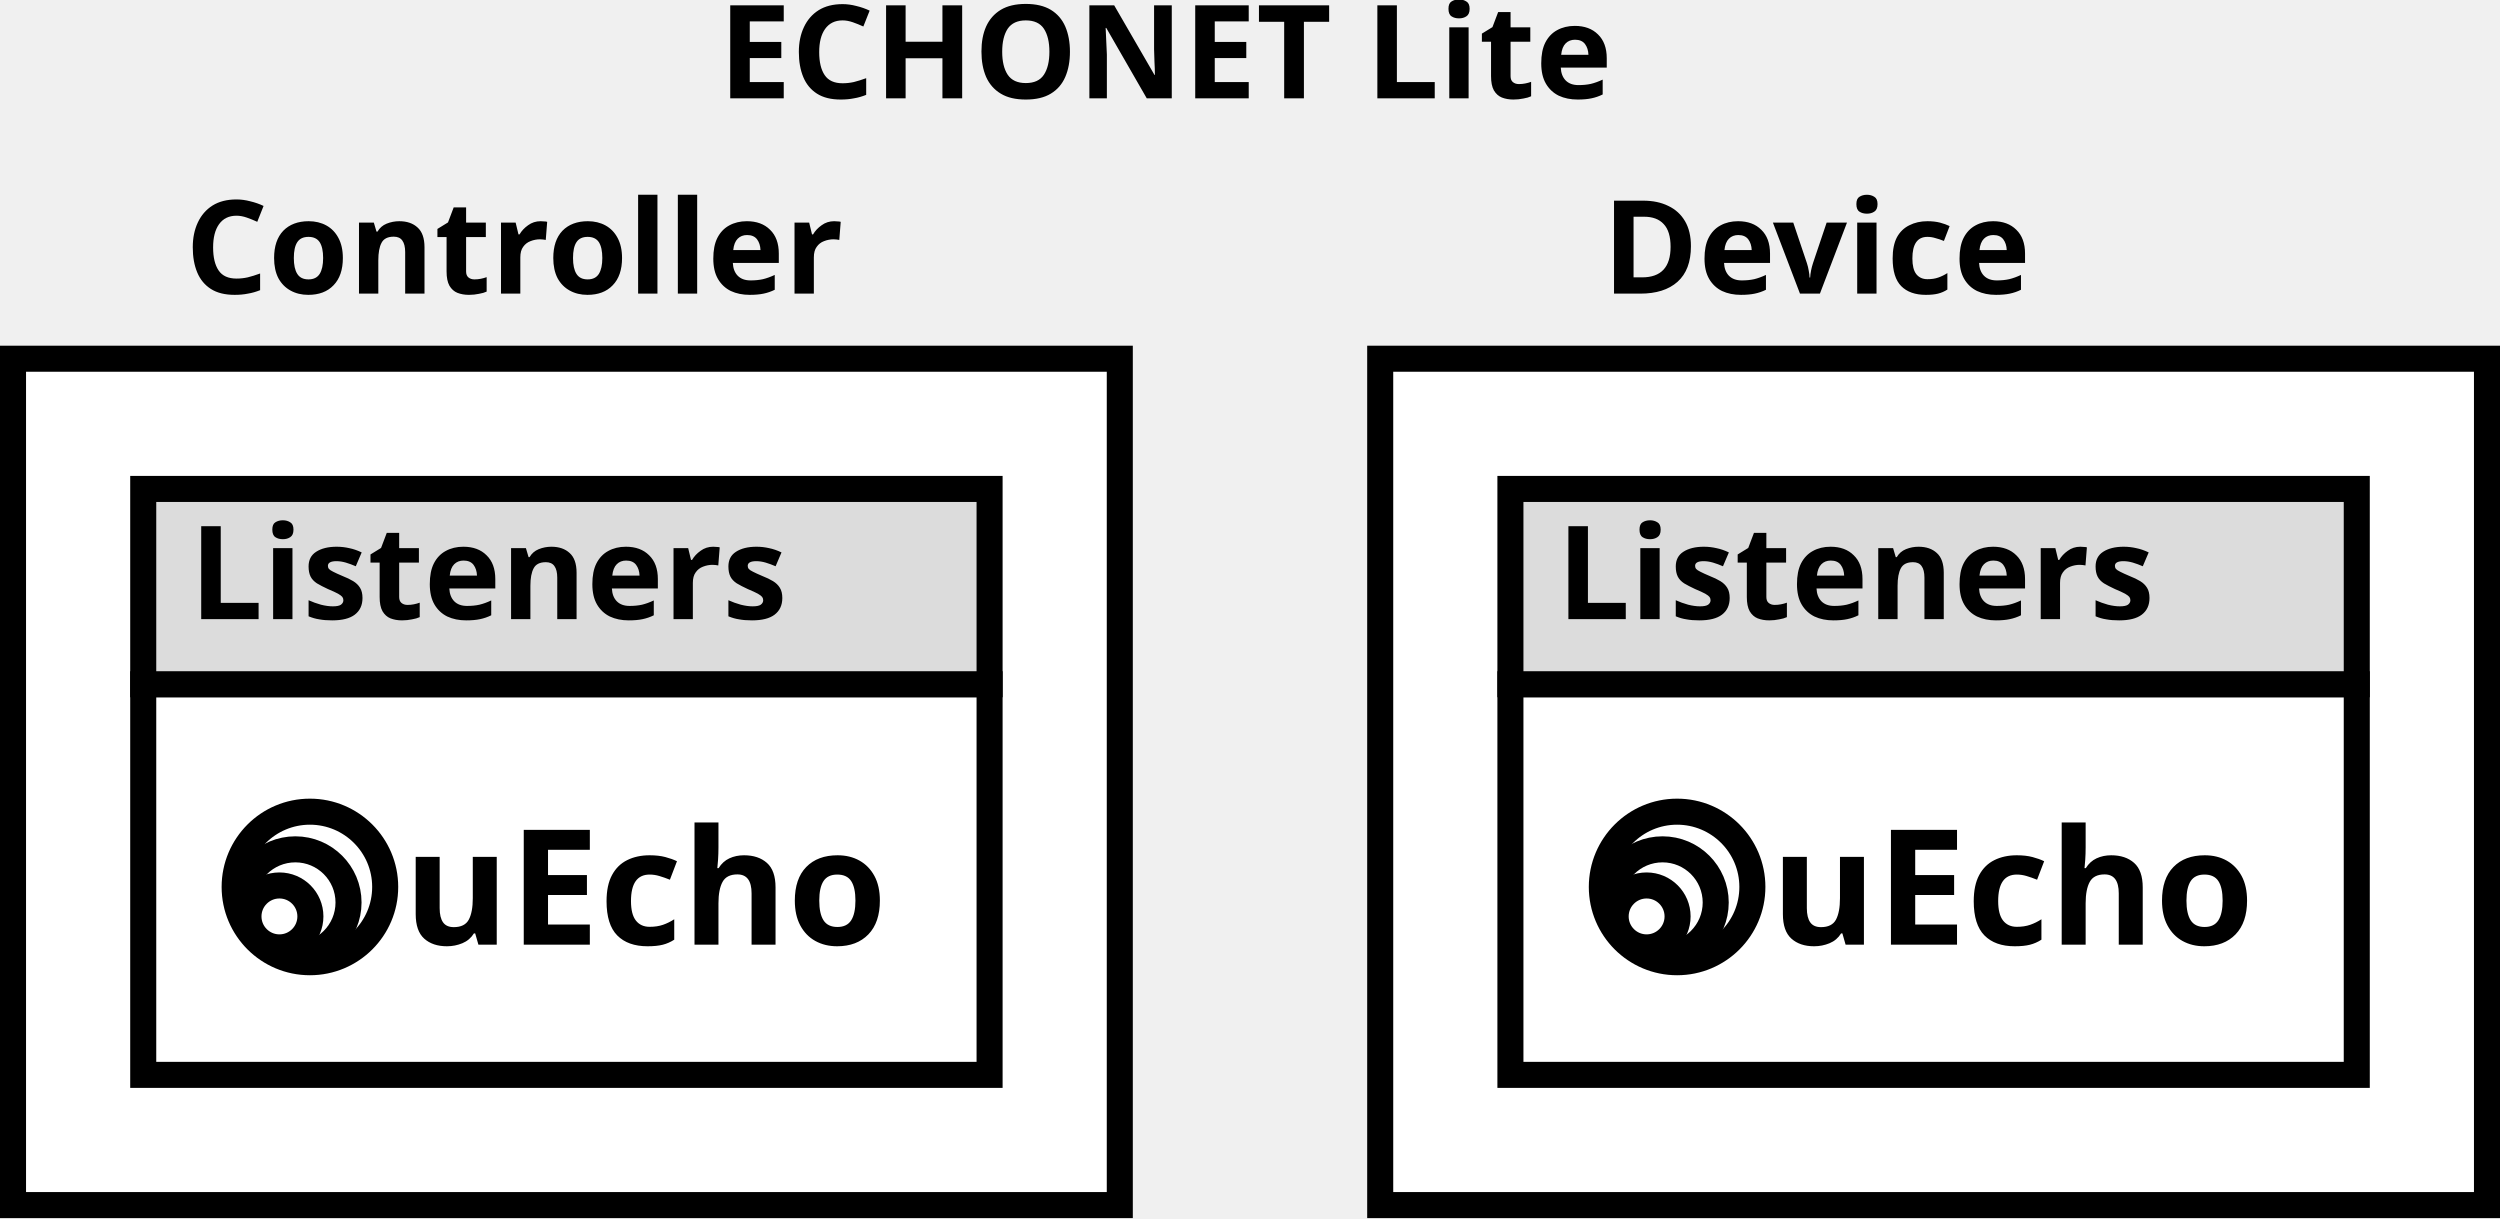
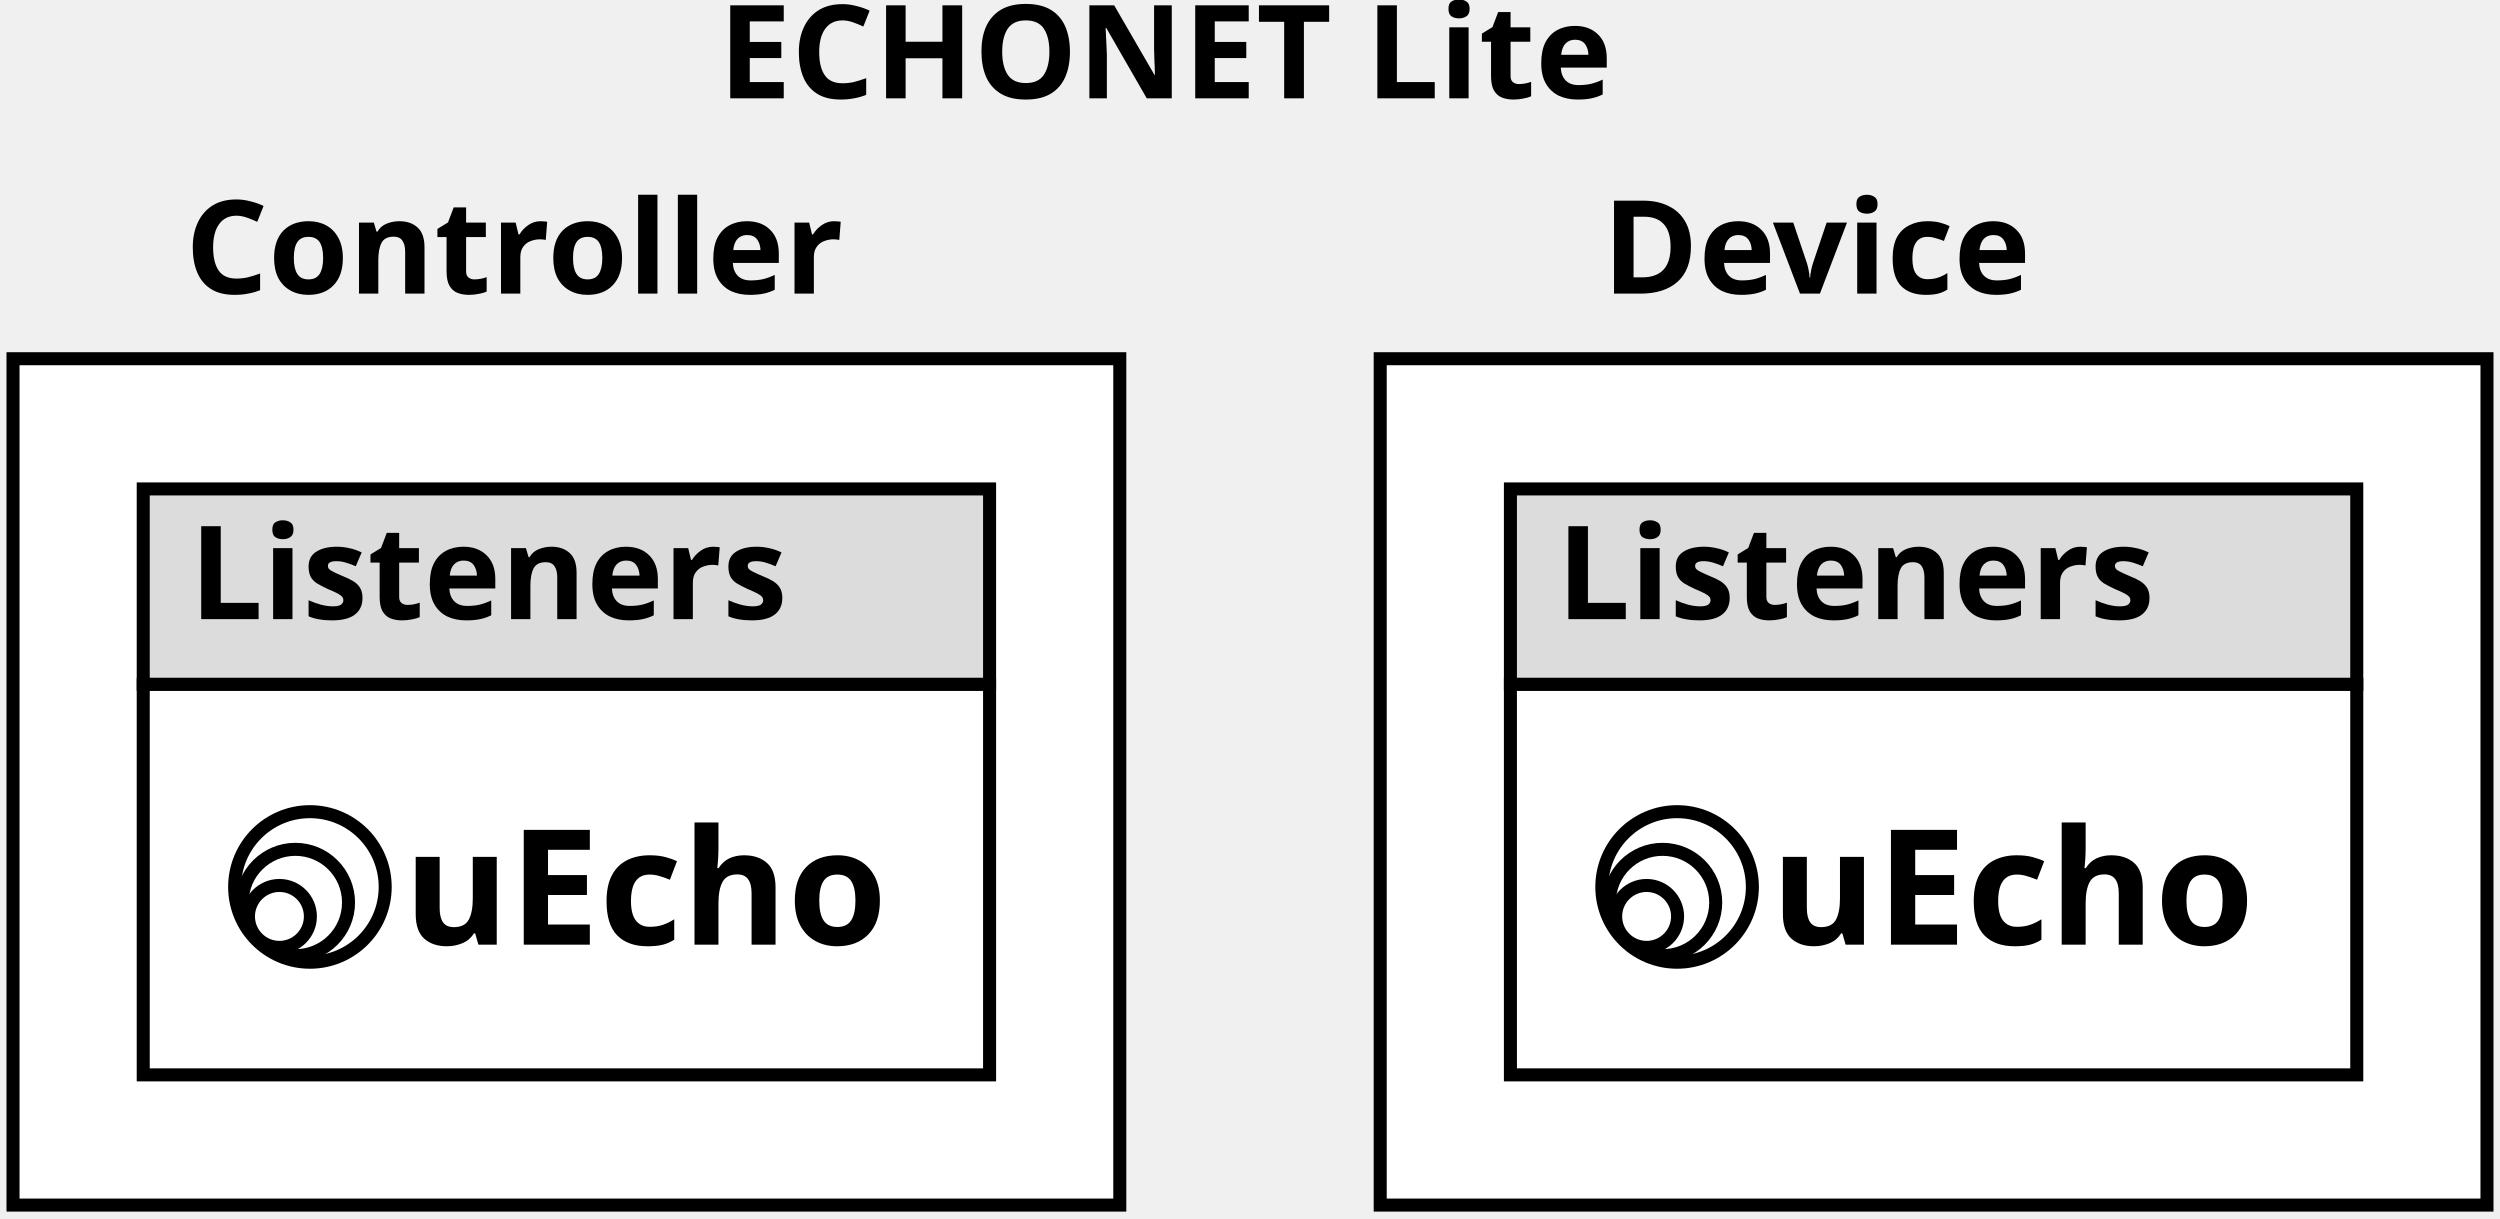
<svg xmlns="http://www.w3.org/2000/svg" xmlns:ns1="http://www.openswatchbook.org/uri/2009/osb" xmlns:xlink="http://www.w3.org/1999/xlink" width="192" height="93.55" id="svg2" version="1.1">
  <defs id="defs4">
    <marker orient="auto" refY="0" refX="0" id="TriangleOutS" style="overflow:visible">
      <path id="path4045" d="m 5.77,0 -8.65,5 0,-10 8.65,5 z" style="fill-rule:evenodd;stroke:#000000;stroke-width:1pt" transform="scale(0.2,0.2)" />
    </marker>
    <marker orient="auto" refY="0" refX="0" id="Arrow1Mend" style="overflow:visible">
      <path id="path3906" d="M 0,0 5,-5 -12.5,0 5,5 0,0 z" style="fill-rule:evenodd;stroke:#000000;stroke-width:1pt" transform="matrix(-0.4,0,0,-0.4,-4,0)" />
    </marker>
    <marker orient="auto" refY="0" refX="0" id="Arrow1Lend" style="overflow:visible">
      <path id="path3900" d="M 0,0 5,-5 -12.5,0 5,5 0,0 z" style="fill-rule:evenodd;stroke:#000000;stroke-width:1pt" transform="matrix(-0.8,0,0,-0.8,-10,0)" />
    </marker>
    <marker orient="auto" refY="0" refX="0" id="Arrow2Lend" style="overflow:visible">
      <path id="path3918" style="fill-rule:evenodd;stroke-width:0.625;stroke-linejoin:round" d="M 8.719,4.034 -2.207,0.016 8.719,-4.002 c -1.745,2.372 -1.735,5.617 -6e-7,8.035 z" transform="matrix(-1.1,0,0,-1.1,-1.1,0)" />
    </marker>
    <marker orient="auto" refY="0" refX="0" id="Arrow1Send" style="overflow:visible">
      <path id="path3912" d="M 0,0 5,-5 -12.5,0 5,5 0,0 z" style="fill-rule:evenodd;stroke:#000000;stroke-width:1pt" transform="matrix(-0.2,0,0,-0.2,-1.2,0)" />
    </marker>
    <linearGradient id="linearGradient5205" ns1:paint="solid">
      <stop style="stop-color:#370000;stop-opacity:1;" offset="0" id="stop5207" />
    </linearGradient>
    <linearGradient id="linearGradient907" xlink:href="#linearGradient900" />
    <linearGradient id="linearGradient906" xlink:href="#linearGradient900" />
    <linearGradient id="linearGradient905" xlink:href="#linearGradient900" />
    <linearGradient id="linearGradient904" xlink:href="#linearGradient900" />
    <linearGradient id="linearGradient903" xlink:href="#linearGradient900" />
    <linearGradient id="linearGradient900">
      <stop offset="0" id="stop901" style="stop-color: #000000;stop-opacity: 1.0;" />
      <stop offset="1" id="stop902" style="stop-color:#ffffff;stop-opacity:1;" />
    </linearGradient>
    <linearGradient id="linearGradient775" xlink:href="#linearGradient772" />
    <linearGradient id="linearGradient772">
      <stop offset="0" id="stop773" style="stop-color: #000000;stop-opacity: 1.0;" />
      <stop offset="1" id="stop774" style="stop-color:#ffffff;stop-opacity:1;" />
    </linearGradient>
    <linearGradient id="linearGradient907-9" xlink:href="#linearGradient900-2" />
    <linearGradient id="linearGradient906-7" xlink:href="#linearGradient900-2" />
    <linearGradient id="linearGradient905-2" xlink:href="#linearGradient900-2" />
    <linearGradient id="linearGradient904-9" xlink:href="#linearGradient900-2" />
    <linearGradient id="linearGradient903-7" xlink:href="#linearGradient900-2" />
    <linearGradient id="linearGradient900-2">
      <stop offset="0" id="stop901-5" style="stop-color: #000000;stop-opacity: 1.0;" />
      <stop offset="1" id="stop902-5" style="stop-color:#ffffff;stop-opacity:1;" />
    </linearGradient>
    <linearGradient id="linearGradient900-1">
      <stop style="stop-color: #000000;stop-opacity: 1.0;" id="stop901-8" offset="0" />
      <stop style="stop-color:#ffffff;stop-opacity:1;" id="stop902-55" offset="1" />
    </linearGradient>
    <linearGradient xlink:href="#linearGradient900-1" id="linearGradient903-8" />
    <linearGradient xlink:href="#linearGradient900-1" id="linearGradient904-7" />
    <linearGradient xlink:href="#linearGradient900-1" id="linearGradient905-7" />
    <linearGradient xlink:href="#linearGradient900-1" id="linearGradient906-0" />
    <linearGradient xlink:href="#linearGradient900-1" id="linearGradient907-1" />
    <linearGradient ns1:paint="solid" id="linearGradient5205-7">
      <stop id="stop5207-1" offset="0" style="stop-color:#370000;stop-opacity:1;" />
    </linearGradient>
    <marker style="overflow:visible" id="Arrow1Send-8" refX="0" refY="0" orient="auto">
      <path transform="matrix(-0.2,0,0,-0.2,-1.2,0)" style="fill-rule:evenodd;stroke:#000000;stroke-width:1pt" d="M 0,0 5,-5 -12.5,0 5,5 0,0 z" id="path3912-3" />
    </marker>
    <marker style="overflow:visible" id="Arrow2Lend-6" refX="0" refY="0" orient="auto">
      <path transform="matrix(-1.1,0,0,-1.1,-1.1,0)" d="M 8.719,4.034 -2.207,0.016 8.719,-4.002 c -1.745,2.372 -1.735,5.617 -6e-7,8.035 z" style="fill-rule:evenodd;stroke-width:0.625;stroke-linejoin:round" id="path3918-3" />
    </marker>
    <marker style="overflow:visible" id="Arrow1Lend-2" refX="0" refY="0" orient="auto">
      <path transform="matrix(-0.8,0,0,-0.8,-10,0)" style="fill-rule:evenodd;stroke:#000000;stroke-width:1pt" d="M 0,0 5,-5 -12.5,0 5,5 0,0 z" id="path3900-7" />
    </marker>
    <marker style="overflow:visible" id="Arrow1Mend-9" refX="0" refY="0" orient="auto">
      <path transform="matrix(-0.4,0,0,-0.4,-4,0)" style="fill-rule:evenodd;stroke:#000000;stroke-width:1pt" d="M 0,0 5,-5 -12.5,0 5,5 0,0 z" id="path3906-0" />
    </marker>
    <marker style="overflow:visible" id="TriangleOutS-3" refX="0" refY="0" orient="auto">
      <path transform="scale(0.2,0.2)" style="fill-rule:evenodd;stroke:#000000;stroke-width:1pt" d="m 5.77,0 -8.65,5 0,-10 8.65,5 z" id="path4045-3" />
    </marker>
    <linearGradient id="linearGradient900-5">
      <stop style="stop-color: #000000;stop-opacity: 1.0;" id="stop901-0" offset="0" />
      <stop style="stop-color:#ffffff;stop-opacity:1;" id="stop902-3" offset="1" />
    </linearGradient>
    <linearGradient xlink:href="#linearGradient900-5" id="linearGradient903-1" />
    <linearGradient xlink:href="#linearGradient900-5" id="linearGradient904-8" />
    <linearGradient xlink:href="#linearGradient900-5" id="linearGradient905-8" />
    <linearGradient xlink:href="#linearGradient900-5" id="linearGradient906-2" />
    <linearGradient xlink:href="#linearGradient900-5" id="linearGradient907-93" />
    <linearGradient ns1:paint="solid" id="linearGradient5205-9">
      <stop id="stop5207-5" offset="0" style="stop-color:#370000;stop-opacity:1;" />
    </linearGradient>
    <marker style="overflow:visible" id="Arrow1Send-2" refX="0" refY="0" orient="auto">
      <path transform="matrix(-0.2,0,0,-0.2,-1.2,0)" style="fill-rule:evenodd;stroke:#000000;stroke-width:1pt" d="M 0,0 5,-5 -12.5,0 5,5 0,0 z" id="path3912-37" />
    </marker>
    <marker style="overflow:visible" id="Arrow2Lend-3" refX="0" refY="0" orient="auto">
      <path transform="matrix(-1.1,0,0,-1.1,-1.1,0)" d="M 8.719,4.034 -2.207,0.016 8.719,-4.002 c -1.745,2.372 -1.735,5.617 -6e-7,8.035 z" style="fill-rule:evenodd;stroke-width:0.625;stroke-linejoin:round" id="path3918-1" />
    </marker>
    <marker style="overflow:visible" id="Arrow1Lend-5" refX="0" refY="0" orient="auto">
      <path transform="matrix(-0.8,0,0,-0.8,-10,0)" style="fill-rule:evenodd;stroke:#000000;stroke-width:1pt" d="M 0,0 5,-5 -12.5,0 5,5 0,0 z" id="path3900-2" />
    </marker>
    <marker style="overflow:visible" id="Arrow1Mend-4" refX="0" refY="0" orient="auto">
      <path transform="matrix(-0.4,0,0,-0.4,-4,0)" style="fill-rule:evenodd;stroke:#000000;stroke-width:1pt" d="M 0,0 5,-5 -12.5,0 5,5 0,0 z" id="path3906-8" />
    </marker>
    <marker style="overflow:visible" id="TriangleOutS-7" refX="0" refY="0" orient="auto">
      <path transform="scale(0.2,0.2)" style="fill-rule:evenodd;stroke:#000000;stroke-width:1pt" d="m 5.77,0 -8.65,5 0,-10 8.65,5 z" id="path4045-6" />
    </marker>
    <linearGradient id="linearGradient900-10">
      <stop style="stop-color: #000000;stop-opacity: 1.0;" id="stop901-6" offset="0" />
      <stop style="stop-color:#ffffff;stop-opacity:1;" id="stop902-57" offset="1" />
    </linearGradient>
    <linearGradient xlink:href="#linearGradient900-10" id="linearGradient903-0" />
    <linearGradient xlink:href="#linearGradient900-10" id="linearGradient904-76" />
    <linearGradient xlink:href="#linearGradient900-10" id="linearGradient905-4" />
    <linearGradient xlink:href="#linearGradient900-10" id="linearGradient906-9" />
    <linearGradient xlink:href="#linearGradient900-10" id="linearGradient907-8" />
    <linearGradient ns1:paint="solid" id="linearGradient5205-0">
      <stop id="stop5207-6" offset="0" style="stop-color:#370000;stop-opacity:1;" />
    </linearGradient>
    <marker style="overflow:visible" id="Arrow1Send-1" refX="0" refY="0" orient="auto">
      <path transform="matrix(-0.2,0,0,-0.2,-1.2,0)" style="fill-rule:evenodd;stroke:#000000;stroke-width:1pt" d="M 0,0 5,-5 -12.5,0 5,5 0,0 z" id="path3912-4" />
    </marker>
    <marker style="overflow:visible" id="Arrow2Lend-38" refX="0" refY="0" orient="auto">
      <path transform="matrix(-1.1,0,0,-1.1,-1.1,0)" d="M 8.719,4.034 -2.207,0.016 8.719,-4.002 c -1.745,2.372 -1.735,5.617 -6e-7,8.035 z" style="fill-rule:evenodd;stroke-width:0.625;stroke-linejoin:round" id="path3918-8" />
    </marker>
    <marker style="overflow:visible" id="Arrow1Lend-7" refX="0" refY="0" orient="auto">
      <path transform="matrix(-0.8,0,0,-0.8,-10,0)" style="fill-rule:evenodd;stroke:#000000;stroke-width:1pt" d="M 0,0 5,-5 -12.5,0 5,5 0,0 z" id="path3900-1" />
    </marker>
    <marker style="overflow:visible" id="Arrow1Mend-48" refX="0" refY="0" orient="auto">
      <path transform="matrix(-0.4,0,0,-0.4,-4,0)" style="fill-rule:evenodd;stroke:#000000;stroke-width:1pt" d="M 0,0 5,-5 -12.5,0 5,5 0,0 z" id="path3906-1" />
    </marker>
    <marker style="overflow:visible" id="TriangleOutS-9" refX="0" refY="0" orient="auto">
      <path transform="scale(0.2,0.2)" style="fill-rule:evenodd;stroke:#000000;stroke-width:1pt" d="m 5.77,0 -8.65,5 0,-10 8.65,5 z" id="path4045-30" />
    </marker>
    <linearGradient id="linearGradient900-0">
      <stop style="stop-color: #000000;stop-opacity: 1.0;" id="stop901-83" offset="0" />
      <stop style="stop-color:#ffffff;stop-opacity:1;" id="stop902-9" offset="1" />
    </linearGradient>
    <linearGradient xlink:href="#linearGradient900-0" id="linearGradient903-2" />
    <linearGradient xlink:href="#linearGradient900-0" id="linearGradient904-1" />
    <linearGradient xlink:href="#linearGradient900-0" id="linearGradient905-3" />
    <linearGradient xlink:href="#linearGradient900-0" id="linearGradient906-8" />
    <linearGradient xlink:href="#linearGradient900-0" id="linearGradient907-4" />
    <linearGradient ns1:paint="solid" id="linearGradient5205-1">
      <stop id="stop5207-8" offset="0" style="stop-color:#370000;stop-opacity:1;" />
    </linearGradient>
    <marker style="overflow:visible" id="Arrow1Send-3" refX="0" refY="0" orient="auto">
      <path transform="matrix(-0.2,0,0,-0.2,-1.2,0)" style="fill-rule:evenodd;stroke:#000000;stroke-width:1pt" d="M 0,0 5,-5 -12.5,0 5,5 0,0 z" id="path3912-6" />
    </marker>
    <marker style="overflow:visible" id="Arrow2Lend-7" refX="0" refY="0" orient="auto">
      <path transform="matrix(-1.1,0,0,-1.1,-1.1,0)" d="M 8.719,4.034 -2.207,0.016 8.719,-4.002 c -1.745,2.372 -1.735,5.617 -6e-7,8.035 z" style="fill-rule:evenodd;stroke-width:0.625;stroke-linejoin:round" id="path3918-9" />
    </marker>
    <marker style="overflow:visible" id="Arrow1Lend-0" refX="0" refY="0" orient="auto">
      <path transform="matrix(-0.8,0,0,-0.8,-10,0)" style="fill-rule:evenodd;stroke:#000000;stroke-width:1pt" d="M 0,0 5,-5 -12.5,0 5,5 0,0 z" id="path3900-6" />
    </marker>
    <marker style="overflow:visible" id="Arrow1Mend-0" refX="0" refY="0" orient="auto">
      <path transform="matrix(-0.4,0,0,-0.4,-4,0)" style="fill-rule:evenodd;stroke:#000000;stroke-width:1pt" d="M 0,0 5,-5 -12.5,0 5,5 0,0 z" id="path3906-04" />
    </marker>
    <marker style="overflow:visible" id="TriangleOutS-5" refX="0" refY="0" orient="auto">
      <path transform="scale(0.2,0.2)" style="fill-rule:evenodd;stroke:#000000;stroke-width:1pt" d="m 5.77,0 -8.65,5 0,-10 8.65,5 z" id="path4045-1" />
    </marker>
    <linearGradient id="linearGradient900-8">
      <stop style="stop-color: #000000;stop-opacity: 1.0;" id="stop901-9" offset="0" />
      <stop style="stop-color:#ffffff;stop-opacity:1;" id="stop902-8" offset="1" />
    </linearGradient>
    <linearGradient xlink:href="#linearGradient900-8" id="linearGradient903-9" />
    <linearGradient xlink:href="#linearGradient900-8" id="linearGradient904-0" />
    <linearGradient xlink:href="#linearGradient900-8" id="linearGradient905-76" />
    <linearGradient xlink:href="#linearGradient900-8" id="linearGradient906-3" />
    <linearGradient xlink:href="#linearGradient900-8" id="linearGradient907-3" />
    <linearGradient ns1:paint="solid" id="linearGradient5205-5">
      <stop id="stop5207-4" offset="0" style="stop-color:#370000;stop-opacity:1;" />
    </linearGradient>
    <marker style="overflow:visible" id="Arrow1Send-6" refX="0" refY="0" orient="auto">
      <path transform="matrix(-0.2,0,0,-0.2,-1.2,0)" style="fill-rule:evenodd;stroke:#000000;stroke-width:1pt" d="M 0,0 5,-5 -12.5,0 5,5 0,0 z" id="path3912-2" />
    </marker>
    <marker style="overflow:visible" id="Arrow2Lend-79" refX="0" refY="0" orient="auto">
      <path transform="matrix(-1.1,0,0,-1.1,-1.1,0)" d="M 8.719,4.034 -2.207,0.016 8.719,-4.002 c -1.745,2.372 -1.735,5.617 -6e-7,8.035 z" style="fill-rule:evenodd;stroke-width:0.625;stroke-linejoin:round" id="path3918-93" />
    </marker>
    <marker style="overflow:visible" id="Arrow1Lend-8" refX="0" refY="0" orient="auto">
      <path transform="matrix(-0.8,0,0,-0.8,-10,0)" style="fill-rule:evenodd;stroke:#000000;stroke-width:1pt" d="M 0,0 5,-5 -12.5,0 5,5 0,0 z" id="path3900-71" />
    </marker>
    <marker style="overflow:visible" id="Arrow1Mend-7" refX="0" refY="0" orient="auto">
      <path transform="matrix(-0.4,0,0,-0.4,-4,0)" style="fill-rule:evenodd;stroke:#000000;stroke-width:1pt" d="M 0,0 5,-5 -12.5,0 5,5 0,0 z" id="path3906-4" />
    </marker>
    <marker style="overflow:visible" id="TriangleOutS-79" refX="0" refY="0" orient="auto">
      <path transform="scale(0.2,0.2)" style="fill-rule:evenodd;stroke:#000000;stroke-width:1pt" d="m 5.77,0 -8.65,5 0,-10 8.65,5 z" id="path4045-10" />
    </marker>
    <linearGradient id="linearGradient900-7">
      <stop style="stop-color: #000000;stop-opacity: 1.0;" id="stop901-4" offset="0" />
      <stop style="stop-color:#ffffff;stop-opacity:1;" id="stop902-0" offset="1" />
    </linearGradient>
    <linearGradient xlink:href="#linearGradient900-7" id="linearGradient903-85" />
    <linearGradient xlink:href="#linearGradient900-7" id="linearGradient904-78" />
    <linearGradient xlink:href="#linearGradient900-7" id="linearGradient905-0" />
    <linearGradient xlink:href="#linearGradient900-7" id="linearGradient906-99" />
    <linearGradient xlink:href="#linearGradient900-7" id="linearGradient907-14" />
    <linearGradient ns1:paint="solid" id="linearGradient5205-97">
      <stop id="stop5207-10" offset="0" style="stop-color:#370000;stop-opacity:1;" />
    </linearGradient>
    <marker style="overflow:visible" id="Arrow1Send-64" refX="0" refY="0" orient="auto">
      <path transform="matrix(-0.2,0,0,-0.2,-1.2,0)" style="fill-rule:evenodd;stroke:#000000;stroke-width:1pt" d="M 0,0 5,-5 -12.5,0 5,5 0,0 z" id="path3912-41" />
    </marker>
    <marker style="overflow:visible" id="Arrow2Lend-72" refX="0" refY="0" orient="auto">
      <path transform="matrix(-1.1,0,0,-1.1,-1.1,0)" d="M 8.719,4.034 -2.207,0.016 8.719,-4.002 c -1.745,2.372 -1.735,5.617 -6e-7,8.035 z" style="fill-rule:evenodd;stroke-width:0.625;stroke-linejoin:round" id="path3918-13" />
    </marker>
    <marker style="overflow:visible" id="Arrow1Lend-70" refX="0" refY="0" orient="auto">
      <path transform="matrix(-0.8,0,0,-0.8,-10,0)" style="fill-rule:evenodd;stroke:#000000;stroke-width:1pt" d="M 0,0 5,-5 -12.5,0 5,5 0,0 z" id="path3900-8" />
    </marker>
    <marker style="overflow:visible" id="Arrow1Mend-74" refX="0" refY="0" orient="auto">
      <path transform="matrix(-0.4,0,0,-0.4,-4,0)" style="fill-rule:evenodd;stroke:#000000;stroke-width:1pt" d="M 0,0 5,-5 -12.5,0 5,5 0,0 z" id="path3906-6" />
    </marker>
    <marker style="overflow:visible" id="TriangleOutS-8" refX="0" refY="0" orient="auto">
      <path transform="scale(0.2,0.2)" style="fill-rule:evenodd;stroke:#000000;stroke-width:1pt" d="m 5.77,0 -8.65,5 0,-10 8.65,5 z" id="path4045-7" />
    </marker>
  </defs>
  <g id="layer2" transform="translate(222,-91.45002)" style="display:inline">
-     <rect style="fill:#ffffff;fill-opacity:1;stroke:#000000;stroke-width:2;stroke-miterlimit:2.154;stroke-opacity:1;stroke-dasharray:none" id="rect3119" width="85" height="65" x="-221" y="119" />
-     <rect y="144" x="-211" height="30" width="65" id="rect3109" style="fill:#ffffff;fill-opacity:1;stroke:#000000;stroke-width:2;stroke-miterlimit:2.154;stroke-opacity:1;stroke-dasharray:none" />
-     <rect style="fill:#dcdcdc;fill-opacity:1;stroke:#000000;stroke-width:2;stroke-miterlimit:2.154;stroke-opacity:1;stroke-dasharray:none" id="rect3073" width="65" height="15" x="-211" y="129" />
-     <rect y="119" x="-116" height="65" width="85" id="rect4156" style="fill:#ffffff;fill-opacity:1;stroke:#000000;stroke-width:2;stroke-miterlimit:2.154;stroke-opacity:1;stroke-dasharray:none" />
-     <rect style="fill:#ffffff;fill-opacity:1;stroke:#000000;stroke-width:2;stroke-miterlimit:2.154;stroke-opacity:1;stroke-dasharray:none" id="rect4158" width="65" height="30" x="-106" y="144" />
-     <rect y="129" x="-106" height="15" width="65" id="rect4160" style="fill:#dcdcdc;fill-opacity:1;stroke:#000000;stroke-width:2;stroke-miterlimit:2.154;stroke-opacity:1;stroke-dasharray:none" />
+     <rect style="fill:#ffffff;fill-opacity:1;stroke:#000000;stroke-width:1;stroke-miterlimit:2.154;stroke-opacity:1;stroke-dasharray:none" id="rect3119" width="85" height="65" x="-221" y="119" />
+     <rect y="144" x="-211" height="30" width="65" id="rect3109" style="fill:#ffffff;fill-opacity:1;stroke:#000000;stroke-width:1;stroke-miterlimit:2.154;stroke-opacity:1;stroke-dasharray:none" />
+     <rect style="fill:#dcdcdc;fill-opacity:1;stroke:#000000;stroke-width:1;stroke-miterlimit:2.154;stroke-opacity:1;stroke-dasharray:none" id="rect3073" width="65" height="15" x="-211" y="129" />
+     <rect y="119" x="-116" height="65" width="85" id="rect4156" style="fill:#ffffff;fill-opacity:1;stroke:#000000;stroke-width:1;stroke-miterlimit:2.154;stroke-opacity:1;stroke-dasharray:none" />
+     <rect style="fill:#ffffff;fill-opacity:1;stroke:#000000;stroke-width:1;stroke-miterlimit:2.154;stroke-opacity:1;stroke-dasharray:none" id="rect4158" width="65" height="30" x="-106" y="144" />
+     <rect y="129" x="-106" height="15" width="65" id="rect4160" style="fill:#dcdcdc;fill-opacity:1;stroke:#000000;stroke-width:1;stroke-miterlimit:2.154;stroke-opacity:1;stroke-dasharray:none" />
  </g>
  <g id="layer1" transform="translate(36,-289.8122)" style="display:inline">
-     <text xml:space="preserve" style="font-size:10px;font-style:normal;font-variant:normal;font-weight:bold;font-stretch:normal;text-align:center;line-height:125%;letter-spacing:0px;word-spacing:0px;writing-mode:lr-tb;text-anchor:middle;fill:#000000;fill-opacity:1;stroke:none;font-family:Source Code Pro;-inkscape-font-specification:Source Code Pro Bold" x="8" y="337.362" id="text3115">
+     <text xml:space="preserve" style="font-size:10px;font-style:normal;font-variant:normal;font-weight:bold;font-stretch:normal;text-align:center;line-height:125%;letter-spacing:0px;word-spacing:0px;writing-mode:lr-tb;text-anchor:middle;fill:#000000;fill-opacity:1;stroke:none;font-family:Source Code Pro;-inkscape-font-specification:Source Code Pro Bold;stroke-width:1;stroke-miterlimit:2.154;stroke-dasharray:none" x="8" y="337.362" id="text3115">
      <tspan x="8" y="337.362" id="tspan3117">Listeners</tspan>
    </text>
    <text id="text3125" y="312.362" x="10" style="font-size:10px;font-style:normal;font-variant:normal;font-weight:bold;font-stretch:normal;text-align:center;line-height:125%;letter-spacing:0px;word-spacing:0px;writing-mode:lr-tb;text-anchor:middle;fill:#000000;fill-opacity:1;stroke:none;font-family:Source Code Pro;-inkscape-font-specification:Source Code Pro Bold" xml:space="preserve">
      <tspan y="312.362" x="10" id="tspan4144">Controller</tspan>
    </text>
    <text xml:space="preserve" style="font-size:10px;font-style:normal;font-variant:normal;font-weight:bold;font-stretch:normal;text-align:center;line-height:125%;letter-spacing:0px;word-spacing:0px;writing-mode:lr-tb;text-anchor:middle;fill:#000000;fill-opacity:1;stroke:none;font-family:Source Code Pro;-inkscape-font-specification:Source Code Pro Bold" x="60" y="297.362" id="text4146">
      <tspan id="tspan4150" x="60" y="297.362">ECHONET Lite</tspan>
    </text>
-     <text id="text4162" y="337.362" x="113" style="font-size:10px;font-style:normal;font-variant:normal;font-weight:bold;font-stretch:normal;text-align:center;line-height:125%;letter-spacing:0px;word-spacing:0px;writing-mode:lr-tb;text-anchor:middle;fill:#000000;fill-opacity:1;stroke:none;font-family:Source Code Pro;-inkscape-font-specification:Source Code Pro Bold" xml:space="preserve">
+     <text id="text4162" y="337.362" x="113" style="font-size:10px;font-style:normal;font-variant:normal;font-weight:bold;font-stretch:normal;text-align:center;line-height:125%;letter-spacing:0px;word-spacing:0px;writing-mode:lr-tb;text-anchor:middle;fill:#000000;fill-opacity:1;stroke:none;font-family:Source Code Pro;-inkscape-font-specification:Source Code Pro Bold;stroke-width:1;stroke-miterlimit:2.154;stroke-dasharray:none" xml:space="preserve">
      <tspan id="tspan4164" y="337.362" x="113">Listeners</tspan>
    </text>
    <text xml:space="preserve" style="font-size:10px;font-style:normal;font-variant:normal;font-weight:bold;font-stretch:normal;text-align:center;line-height:125%;letter-spacing:0px;word-spacing:0px;writing-mode:lr-tb;text-anchor:middle;fill:#000000;fill-opacity:1;stroke:none;font-family:Source Code Pro;-inkscape-font-specification:Source Code Pro Bold" x="110" y="312.362" id="text4190">
      <tspan id="tspan4192" x="110" y="312.362">Device</tspan>
    </text>
  </g>
  <g id="layer3" transform="translate(170,-103.4217)">
-     <g id="g3310" transform="matrix(0.06860009,0,0,0.06860009,-152.4938,165.244)" style="stroke-width:29.154;stroke-miterlimit:2.154;stroke-dasharray:none">
-       <g transform="translate(-137.6936,48.40794)" id="layer1-0" style="stroke-width:29.154;stroke-miterlimit:2.154;stroke-dasharray:none">
-         <text id="text3013" y="107.973" x="334.397" style="font-size:200px;font-style:normal;font-variant:normal;font-weight:900;font-stretch:normal;text-align:start;line-height:125%;letter-spacing:0px;word-spacing:0px;writing-mode:lr-tb;text-anchor:start;fill:#000000;fill-opacity:1;stroke:none;font-family:Source Code Pro;-inkscape-font-specification:Source Code Pro Heavy" xml:space="preserve">
-           <tspan style="font-size:180px" y="107.973" x="334.397" id="tspan3021">uEcho</tspan>
+     <g id="g3310" transform="matrix(0.06860009,0,0,0.06860009,-152.4938,165.244)" style="stroke-width:14.577;stroke-miterlimit:2.154;stroke-dasharray:none">
+       <g transform="translate(-137.6936,48.40794)" id="layer1-0" style="stroke-width:14.577;stroke-miterlimit:2.154;stroke-dasharray:none">
+         <text id="text3013" y="107.973" x="334.397" style="font-size:200px;font-style:normal;font-variant:normal;font-weight:900;font-stretch:normal;text-align:start;line-height:125%;letter-spacing:0px;word-spacing:0px;writing-mode:lr-tb;text-anchor:start;fill:#000000;fill-opacity:1;stroke:none;font-family:Source Code Pro;-inkscape-font-specification:Source Code Pro Heavy;stroke-width:14.577;stroke-miterlimit:2.154;stroke-dasharray:none" xml:space="preserve">
+           <tspan style="font-size:180px;stroke-width:14.577;stroke-miterlimit:2.154;stroke-dasharray:none" y="107.973" x="334.397" id="tspan3021">uEcho</tspan>
        </text>
-         <flowRoot style="font-size:40px;font-style:normal;font-weight:normal;line-height:125%;letter-spacing:0px;word-spacing:0px;fill:#000000;fill-opacity:1;stroke:none;font-family:Sans" id="flowRoot3817" xml:space="preserve">
+         <flowRoot style="font-size:40px;font-style:normal;font-weight:normal;line-height:125%;letter-spacing:0px;word-spacing:0px;fill:#000000;fill-opacity:1;stroke:none;font-family:Sans;stroke-width:14.577;stroke-miterlimit:2.154;stroke-dasharray:none" id="flowRoot3817" xml:space="preserve">
          <flowRegion id="flowRegion3819">
-             <rect y="-28.962" x="-38.554" height="290.069" width="287.316" id="rect3821" />
+             <rect y="-28.962" x="-38.554" height="290.069" width="287.316" id="rect3821" style="stroke-width:14.577;stroke-miterlimit:2.154;stroke-dasharray:none" />
          </flowRegion>
          <flowPara id="flowPara3823" />
        </flowRoot>
      </g>
-       <g transform="translate(277.3159,199.7701)" id="layer2-7" style="stroke-width:29.154;stroke-miterlimit:2.154;stroke-dasharray:none">
-         <path transform="matrix(2.164742,0,0,2.164742,409.7121,150.7881)" d="m -255.01,-111.5 c 0,15.188 -12.312,27.5 -27.5,27.5 -15.188,0 -27.5,-12.312 -27.5,-27.5 0,-15.188 12.312,-27.5 27.5,-27.5 15.188,0 27.5,12.312 27.5,27.5 z" id="path4090" style="fill:none;stroke:#000000;stroke-width:13.468;stroke-miterlimit:2.154;stroke-opacity:1;stroke-dasharray:none" />
-         <path transform="matrix(1.26063,0,0,1.26063,142.7663,65.56028)" d="m -260.01,-111.5 c 0,15.188 -12.312,27.5 -27.5,27.5 -15.188,0 -27.5,-12.312 -27.5,-27.5 0,-15.188 12.312,-27.5 27.5,-27.5 15.188,0 27.5,12.312 27.5,27.5 z" id="path4138" style="fill:none;stroke:#000000;stroke-width:23.127;stroke-miterlimit:2.154;stroke-opacity:1;stroke-dasharray:none" />
-         <path transform="matrix(3.064369,0,0,3.064369,680.1679,233.6772)" d="m -255.01,-111.5 c 0,15.188 -12.312,27.5 -27.5,27.5 -15.188,0 -27.5,-12.312 -27.5,-27.5 0,-15.188 12.312,-27.5 27.5,-27.5 15.188,0 27.5,12.312 27.5,27.5 z" id="path3815" style="fill:none;stroke:#000000;stroke-width:9.514;stroke-miterlimit:2.154;stroke-opacity:1;stroke-dasharray:none" />
+       <g transform="translate(277.3159,199.7701)" id="layer2-7" style="stroke-width:14.577;stroke-miterlimit:2.154;stroke-dasharray:none">
+         <path transform="matrix(2.164742,0,0,2.164742,409.7121,150.7881)" d="m -255.01,-111.5 c 0,15.188 -12.312,27.5 -27.5,27.5 -15.188,0 -27.5,-12.312 -27.5,-27.5 0,-15.188 12.312,-27.5 27.5,-27.5 15.188,0 27.5,12.312 27.5,27.5 z" id="path4090" style="fill:none;stroke:#000000;stroke-width:6.734;stroke-miterlimit:2.154;stroke-opacity:1;stroke-dasharray:none" />
+         <path transform="matrix(1.26063,0,0,1.26063,142.7663,65.56028)" d="m -260.01,-111.5 c 0,15.188 -12.312,27.5 -27.5,27.5 -15.188,0 -27.5,-12.312 -27.5,-27.5 0,-15.188 12.312,-27.5 27.5,-27.5 15.188,0 27.5,12.312 27.5,27.5 z" id="path4138" style="fill:none;stroke:#000000;stroke-width:11.563;stroke-miterlimit:2.154;stroke-opacity:1;stroke-dasharray:none" />
+         <path transform="matrix(3.064369,0,0,3.064369,680.1679,233.6772)" d="m -255.01,-111.5 c 0,15.188 -12.312,27.5 -27.5,27.5 -15.188,0 -27.5,-12.312 -27.5,-27.5 0,-15.188 12.312,-27.5 27.5,-27.5 15.188,0 27.5,12.312 27.5,27.5 z" id="path3815" style="fill:none;stroke:#000000;stroke-width:4.757;stroke-miterlimit:2.154;stroke-opacity:1;stroke-dasharray:none" />
      </g>
    </g>
-     <g style="stroke-width:29.154;stroke-miterlimit:2.154;stroke-dasharray:none" transform="matrix(0.06860009,0,0,0.06860009,-47.49384,165.244)" id="g4166">
-       <g style="stroke-width:29.154;stroke-miterlimit:2.154;stroke-dasharray:none" id="g4168" transform="translate(-137.6936,48.40794)">
-         <text xml:space="preserve" style="font-size:200px;font-style:normal;font-variant:normal;font-weight:900;font-stretch:normal;text-align:start;line-height:125%;letter-spacing:0px;word-spacing:0px;writing-mode:lr-tb;text-anchor:start;fill:#000000;fill-opacity:1;stroke:none;font-family:Source Code Pro;-inkscape-font-specification:Source Code Pro Heavy" x="334.397" y="107.973" id="text4170">
-           <tspan id="tspan4172" x="334.397" y="107.973" style="font-size:180px">uEcho</tspan>
+     <g style="stroke-width:14.577;stroke-miterlimit:2.154;stroke-dasharray:none" transform="matrix(0.06860009,0,0,0.06860009,-47.49384,165.244)" id="g4166">
+       <g style="stroke-width:14.577;stroke-miterlimit:2.154;stroke-dasharray:none" id="g4168" transform="translate(-137.6936,48.40794)">
+         <text xml:space="preserve" style="font-size:200px;font-style:normal;font-variant:normal;font-weight:900;font-stretch:normal;text-align:start;line-height:125%;letter-spacing:0px;word-spacing:0px;writing-mode:lr-tb;text-anchor:start;fill:#000000;fill-opacity:1;stroke:none;font-family:Source Code Pro;-inkscape-font-specification:Source Code Pro Heavy;stroke-width:14.577;stroke-miterlimit:2.154;stroke-dasharray:none" x="334.397" y="107.973" id="text4170">
+           <tspan id="tspan4172" x="334.397" y="107.973" style="font-size:180px;stroke-width:14.577;stroke-miterlimit:2.154;stroke-dasharray:none">uEcho</tspan>
        </text>
-         <flowRoot xml:space="preserve" id="flowRoot4174" style="font-size:40px;font-style:normal;font-weight:normal;line-height:125%;letter-spacing:0px;word-spacing:0px;fill:#000000;fill-opacity:1;stroke:none;font-family:Sans">
+         <flowRoot xml:space="preserve" id="flowRoot4174" style="font-size:40px;font-style:normal;font-weight:normal;line-height:125%;letter-spacing:0px;word-spacing:0px;fill:#000000;fill-opacity:1;stroke:none;font-family:Sans;stroke-width:14.577;stroke-miterlimit:2.154;stroke-dasharray:none">
          <flowRegion id="flowRegion4176">
-             <rect id="rect4178" width="287.316" height="290.069" x="-38.554" y="-28.962" />
+             <rect id="rect4178" width="287.316" height="290.069" x="-38.554" y="-28.962" style="stroke-width:14.577;stroke-miterlimit:2.154;stroke-dasharray:none" />
          </flowRegion>
          <flowPara id="flowPara4180" />
        </flowRoot>
      </g>
-       <g style="stroke-width:29.154;stroke-miterlimit:2.154;stroke-dasharray:none" id="g4182" transform="translate(277.3159,199.7701)">
-         <path style="fill:none;stroke:#000000;stroke-width:13.468;stroke-miterlimit:2.154;stroke-opacity:1;stroke-dasharray:none" id="path4184" d="m -255.01,-111.5 c 0,15.188 -12.312,27.5 -27.5,27.5 -15.188,0 -27.5,-12.312 -27.5,-27.5 0,-15.188 12.312,-27.5 27.5,-27.5 15.188,0 27.5,12.312 27.5,27.5 z" transform="matrix(2.164742,0,0,2.164742,409.7121,150.7881)" />
-         <path style="fill:none;stroke:#000000;stroke-width:23.127;stroke-miterlimit:2.154;stroke-opacity:1;stroke-dasharray:none" id="path4186" d="m -260.01,-111.5 c 0,15.188 -12.312,27.5 -27.5,27.5 -15.188,0 -27.5,-12.312 -27.5,-27.5 0,-15.188 12.312,-27.5 27.5,-27.5 15.188,0 27.5,12.312 27.5,27.5 z" transform="matrix(1.26063,0,0,1.26063,142.7663,65.56028)" />
-         <path style="fill:none;stroke:#000000;stroke-width:9.514;stroke-miterlimit:2.154;stroke-opacity:1;stroke-dasharray:none" id="path4188" d="m -255.01,-111.5 c 0,15.188 -12.312,27.5 -27.5,27.5 -15.188,0 -27.5,-12.312 -27.5,-27.5 0,-15.188 12.312,-27.5 27.5,-27.5 15.188,0 27.5,12.312 27.5,27.5 z" transform="matrix(3.064369,0,0,3.064369,680.1679,233.6772)" />
+       <g style="stroke-width:14.577;stroke-miterlimit:2.154;stroke-dasharray:none" id="g4182" transform="translate(277.3159,199.7701)">
+         <path style="fill:none;stroke:#000000;stroke-width:6.734;stroke-miterlimit:2.154;stroke-opacity:1;stroke-dasharray:none" id="path4184" d="m -255.01,-111.5 c 0,15.188 -12.312,27.5 -27.5,27.5 -15.188,0 -27.5,-12.312 -27.5,-27.5 0,-15.188 12.312,-27.5 27.5,-27.5 15.188,0 27.5,12.312 27.5,27.5 z" transform="matrix(2.164742,0,0,2.164742,409.7121,150.7881)" />
+         <path style="fill:none;stroke:#000000;stroke-width:11.563;stroke-miterlimit:2.154;stroke-opacity:1;stroke-dasharray:none" id="path4186" d="m -260.01,-111.5 c 0,15.188 -12.312,27.5 -27.5,27.5 -15.188,0 -27.5,-12.312 -27.5,-27.5 0,-15.188 12.312,-27.5 27.5,-27.5 15.188,0 27.5,12.312 27.5,27.5 z" transform="matrix(1.26063,0,0,1.26063,142.7663,65.56028)" />
+         <path style="fill:none;stroke:#000000;stroke-width:4.757;stroke-miterlimit:2.154;stroke-opacity:1;stroke-dasharray:none" id="path4188" d="m -255.01,-111.5 c 0,15.188 -12.312,27.5 -27.5,27.5 -15.188,0 -27.5,-12.312 -27.5,-27.5 0,-15.188 12.312,-27.5 27.5,-27.5 15.188,0 27.5,12.312 27.5,27.5 z" transform="matrix(3.064369,0,0,3.064369,680.1679,233.6772)" />
      </g>
    </g>
  </g>
</svg>
